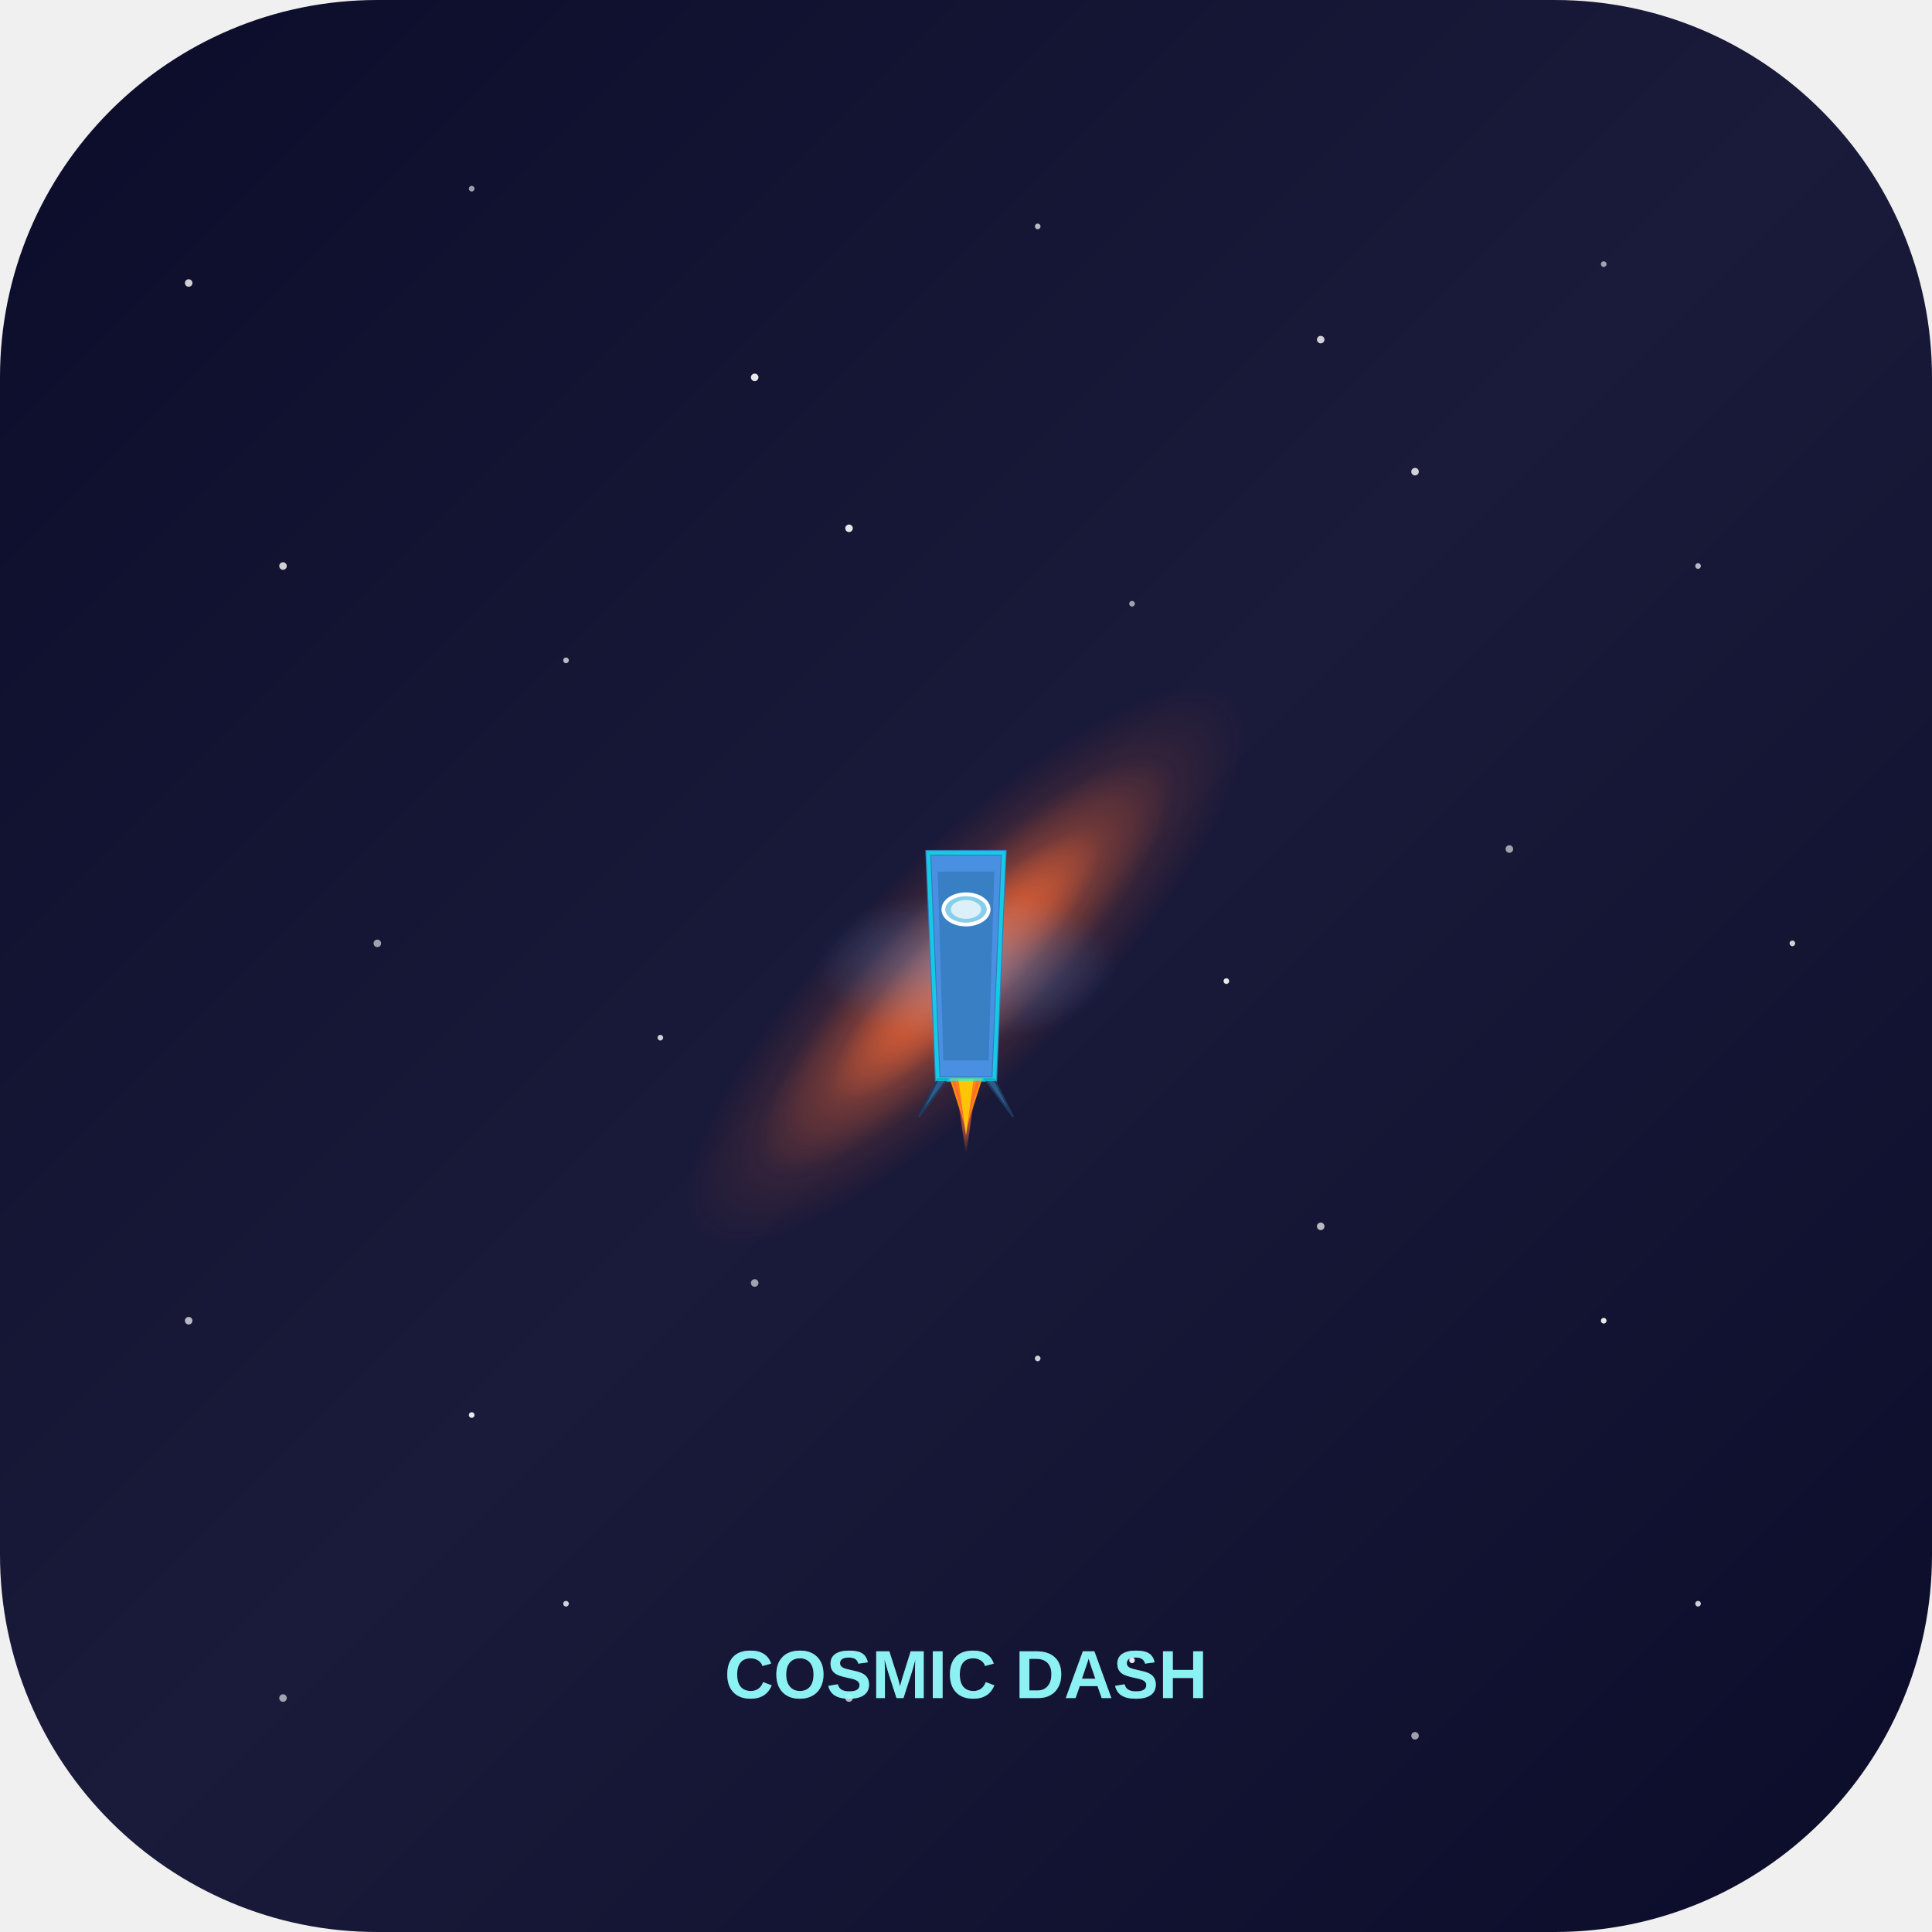
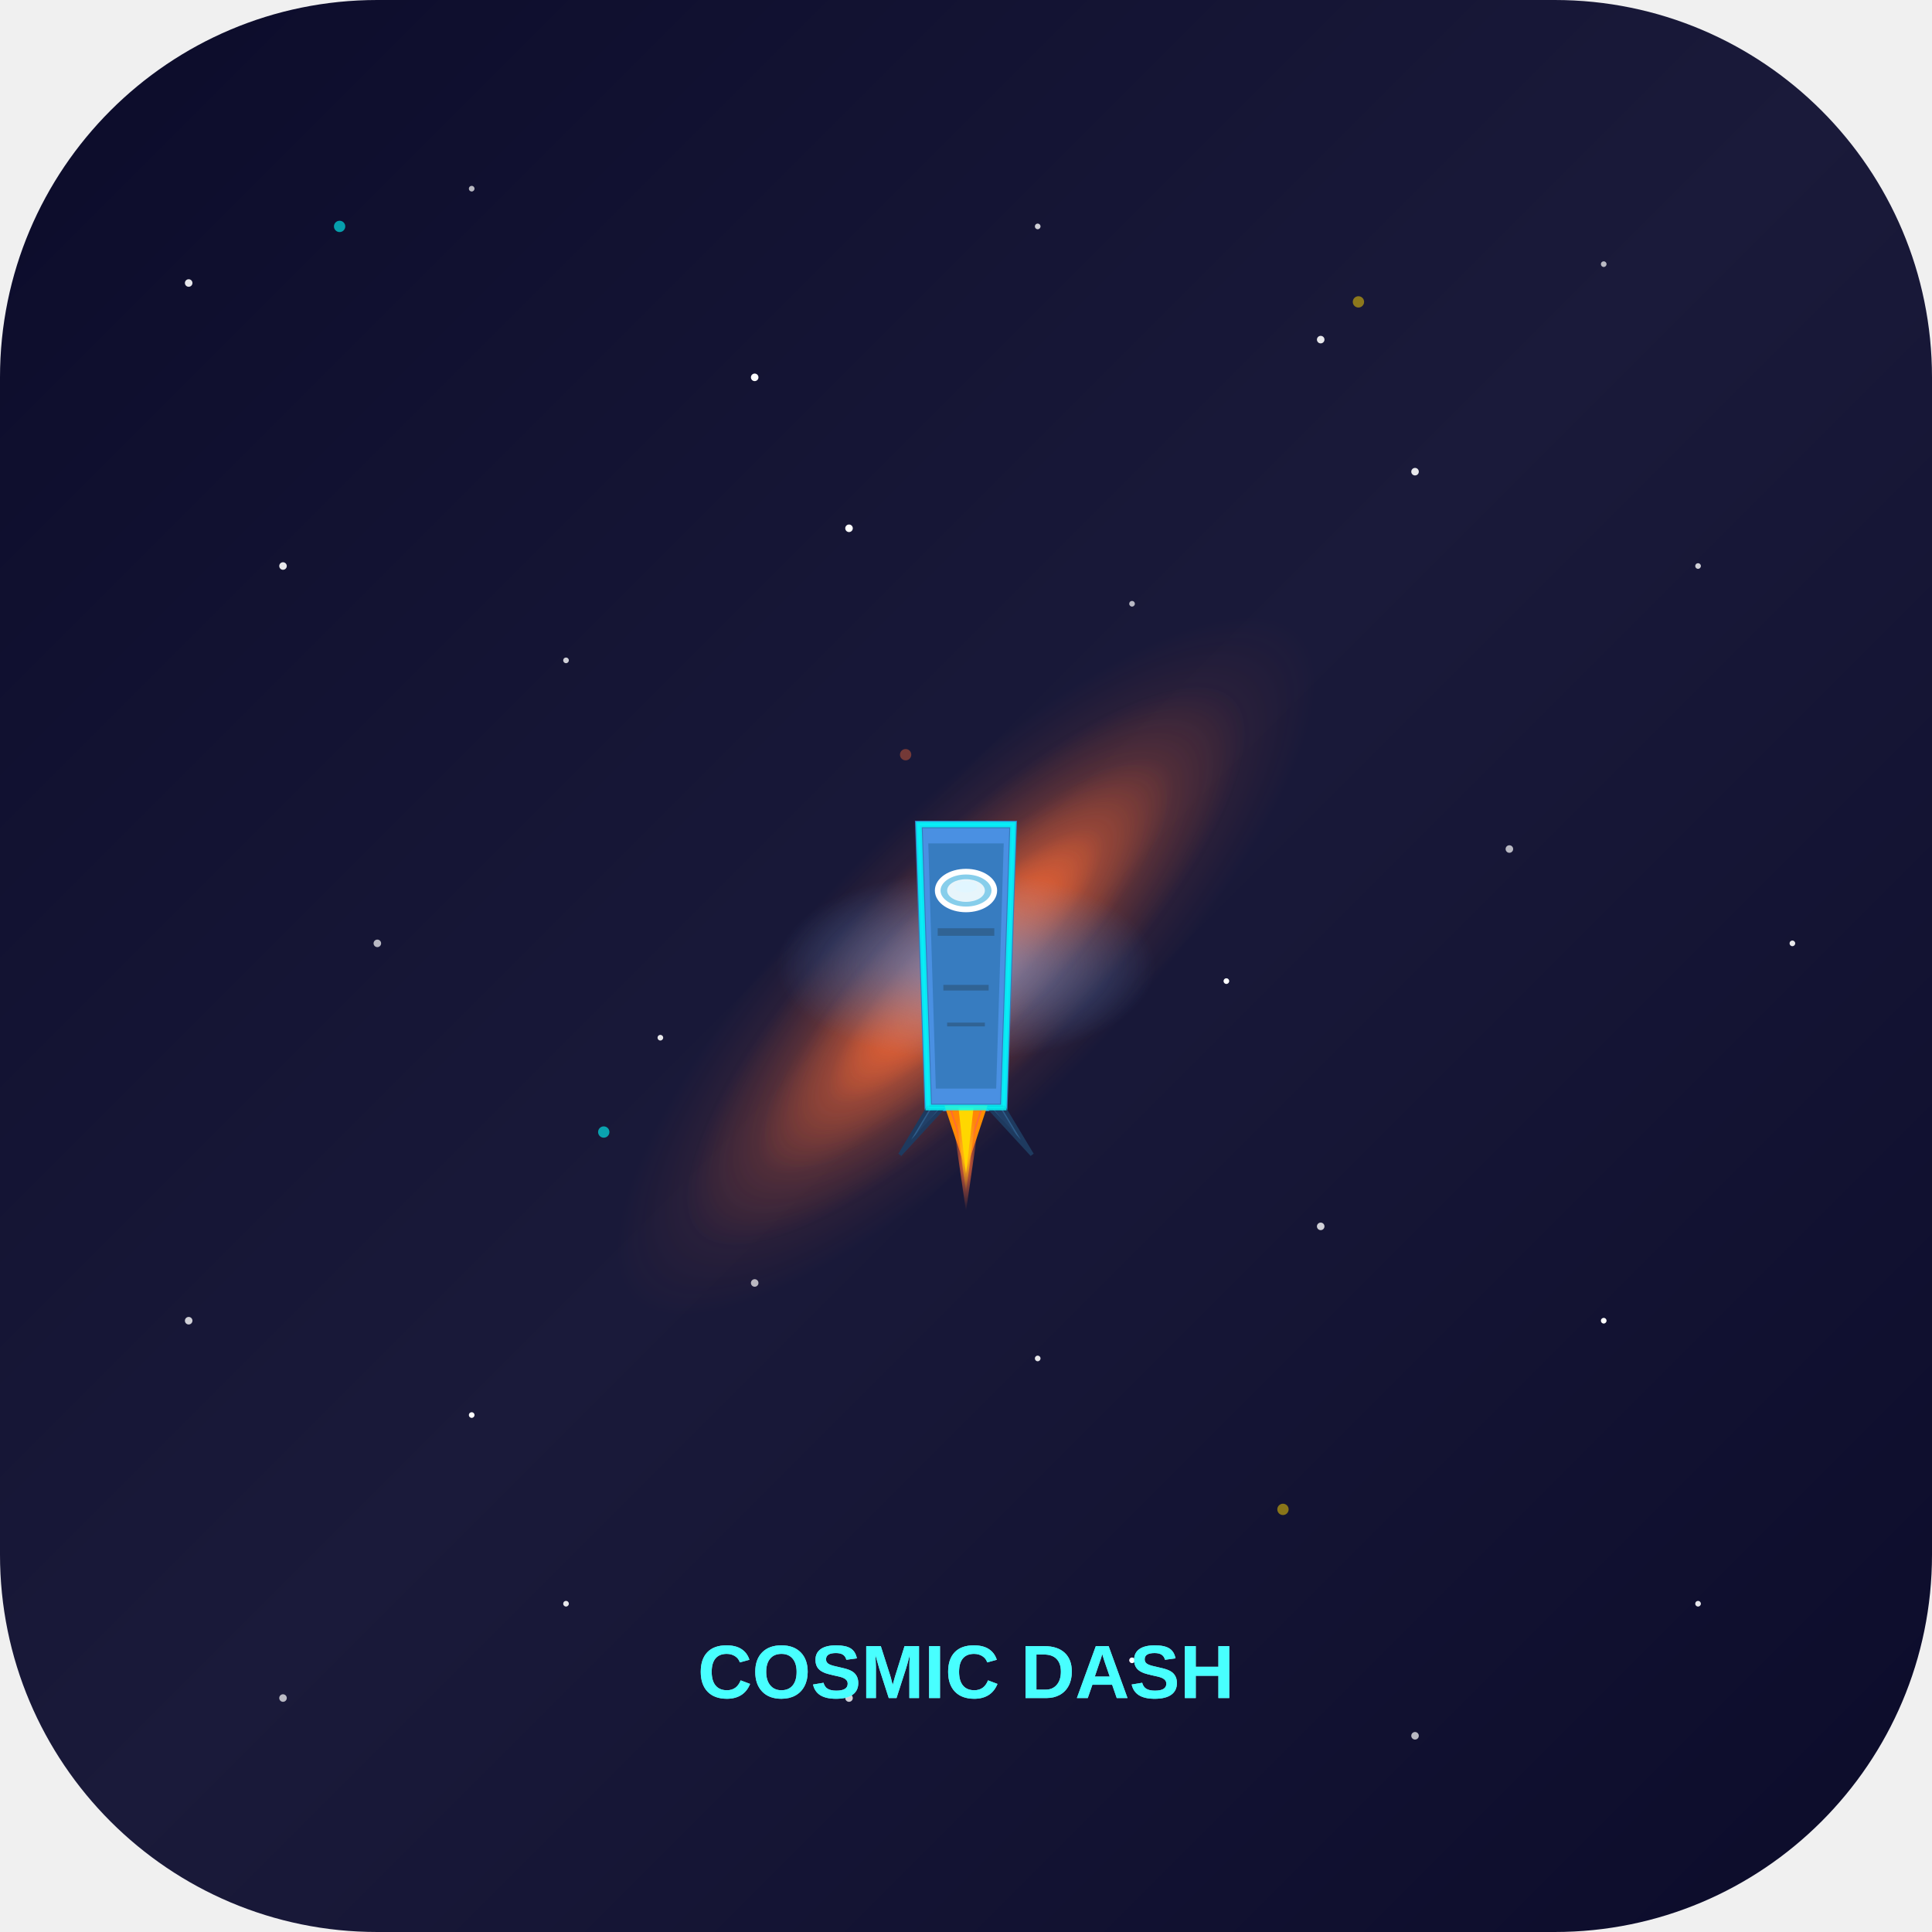
<svg xmlns="http://www.w3.org/2000/svg" width="1024" height="1024" viewBox="0 0 1024 1024">
  <defs>
    <linearGradient id="iconBg" x1="0%" y1="0%" x2="100%" y2="100%">
      <stop offset="0%" style="stop-color:#0B0B2A;stop-opacity:1" />
      <stop offset="50%" style="stop-color:#1A1A3A;stop-opacity:1" />
      <stop offset="100%" style="stop-color:#0B0B2A;stop-opacity:1" />
    </linearGradient>
    <radialGradient id="rocketGlow" cx="50%" cy="50%" r="50%">
-       <stop offset="0%" style="stop-color:#4A90E2;stop-opacity:0.8" />
+       <stop offset="0%" style="stop-color:#4A90E2;stop-opacity:1" />
      <stop offset="100%" style="stop-color:#4A90E2;stop-opacity:0" />
    </radialGradient>
    <radialGradient id="trailGlow" cx="50%" cy="50%" r="50%">
      <stop offset="0%" style="stop-color:#FF6B35;stop-opacity:1" />
      <stop offset="100%" style="stop-color:#FF6B35;stop-opacity:0" />
    </radialGradient>
    <radialGradient id="neonGlow" cx="50%" cy="50%" r="50%">
-       <stop offset="0%" style="stop-color:#00FFFF;stop-opacity:0.6" />
+       <stop offset="0%" style="stop-color:#00FFFF;stop-opacity:0.8" />
      <stop offset="100%" style="stop-color:#00FFFF;stop-opacity:0" />
+     </radialGradient>
+     <radialGradient id="engineGlow" cx="50%" cy="50%" r="50%">
+       <stop offset="0%" style="stop-color:#FFD700;stop-opacity:1" />
+       <stop offset="100%" style="stop-color:#FFD700;stop-opacity:0" />
    </radialGradient>
  </defs>
  <rect width="1024" height="1024" rx="200" fill="url(#iconBg)" />
  <g id="stars">
-     <circle cx="100" cy="150" r="2" fill="#FFFFFF" opacity="0.8" />
-     <circle cx="250" cy="100" r="1.5" fill="#FFFFFF" opacity="0.6" />
-     <circle cx="400" cy="200" r="2" fill="#FFFFFF" opacity="0.9" />
-     <circle cx="550" cy="120" r="1.5" fill="#FFFFFF" opacity="0.7" />
-     <circle cx="700" cy="180" r="2" fill="#FFFFFF" opacity="0.8" />
-     <circle cx="850" cy="140" r="1.5" fill="#FFFFFF" opacity="0.6" />
-     <circle cx="150" cy="300" r="2" fill="#FFFFFF" opacity="0.8" />
-     <circle cx="300" cy="350" r="1.5" fill="#FFFFFF" opacity="0.7" />
-     <circle cx="450" cy="280" r="2" fill="#FFFFFF" opacity="0.9" />
-     <circle cx="600" cy="320" r="1.5" fill="#FFFFFF" opacity="0.6" />
-     <circle cx="750" cy="250" r="2" fill="#FFFFFF" opacity="0.8" />
-     <circle cx="900" cy="300" r="1.5" fill="#FFFFFF" opacity="0.7" />
-     <circle cx="200" cy="500" r="2" fill="#FFFFFF" opacity="0.6" />
-     <circle cx="350" cy="550" r="1.5" fill="#FFFFFF" opacity="0.8" />
-     <circle cx="500" cy="480" r="2" fill="#FFFFFF" opacity="0.7" />
-     <circle cx="650" cy="520" r="1.5" fill="#FFFFFF" opacity="0.9" />
-     <circle cx="800" cy="450" r="2" fill="#FFFFFF" opacity="0.6" />
-     <circle cx="950" cy="500" r="1.5" fill="#FFFFFF" opacity="0.8" />
-     <circle cx="100" cy="700" r="2" fill="#FFFFFF" opacity="0.7" />
-     <circle cx="250" cy="750" r="1.5" fill="#FFFFFF" opacity="0.9" />
-     <circle cx="400" cy="680" r="2" fill="#FFFFFF" opacity="0.6" />
-     <circle cx="550" cy="720" r="1.5" fill="#FFFFFF" opacity="0.8" />
-     <circle cx="700" cy="650" r="2" fill="#FFFFFF" opacity="0.7" />
-     <circle cx="850" cy="700" r="1.5" fill="#FFFFFF" opacity="0.9" />
-     <circle cx="150" cy="900" r="2" fill="#FFFFFF" opacity="0.6" />
-     <circle cx="300" cy="850" r="1.5" fill="#FFFFFF" opacity="0.8" />
-     <circle cx="450" cy="900" r="2" fill="#FFFFFF" opacity="0.7" />
-     <circle cx="600" cy="880" r="1.5" fill="#FFFFFF" opacity="0.9" />
-     <circle cx="750" cy="920" r="2" fill="#FFFFFF" opacity="0.6" />
-     <circle cx="900" cy="850" r="1.5" fill="#FFFFFF" opacity="0.8" />
+     <circle cx="100" cy="150" r="2" fill="#FFFFFF" opacity="0.9" />
+     <circle cx="250" cy="100" r="1.5" fill="#FFFFFF" opacity="0.7" />
+     <circle cx="400" cy="200" r="2" fill="#FFFFFF" opacity="1" />
+     <circle cx="550" cy="120" r="1.5" fill="#FFFFFF" opacity="0.8" />
+     <circle cx="700" cy="180" r="2" fill="#FFFFFF" opacity="0.9" />
+     <circle cx="850" cy="140" r="1.5" fill="#FFFFFF" opacity="0.7" />
+     <circle cx="150" cy="300" r="2" fill="#FFFFFF" opacity="0.9" />
+     <circle cx="300" cy="350" r="1.5" fill="#FFFFFF" opacity="0.8" />
+     <circle cx="450" cy="280" r="2" fill="#FFFFFF" opacity="1" />
+     <circle cx="600" cy="320" r="1.5" fill="#FFFFFF" opacity="0.7" />
+     <circle cx="750" cy="250" r="2" fill="#FFFFFF" opacity="0.9" />
+     <circle cx="900" cy="300" r="1.5" fill="#FFFFFF" opacity="0.8" />
+     <circle cx="200" cy="500" r="2" fill="#FFFFFF" opacity="0.7" />
+     <circle cx="350" cy="550" r="1.5" fill="#FFFFFF" opacity="0.9" />
+     <circle cx="500" cy="480" r="2" fill="#FFFFFF" opacity="0.8" />
+     <circle cx="650" cy="520" r="1.5" fill="#FFFFFF" opacity="1" />
+     <circle cx="800" cy="450" r="2" fill="#FFFFFF" opacity="0.7" />
+     <circle cx="950" cy="500" r="1.5" fill="#FFFFFF" opacity="0.9" />
+     <circle cx="100" cy="700" r="2" fill="#FFFFFF" opacity="0.8" />
+     <circle cx="250" cy="750" r="1.5" fill="#FFFFFF" opacity="1" />
+     <circle cx="400" cy="680" r="2" fill="#FFFFFF" opacity="0.7" />
+     <circle cx="550" cy="720" r="1.5" fill="#FFFFFF" opacity="0.9" />
+     <circle cx="700" cy="650" r="2" fill="#FFFFFF" opacity="0.8" />
+     <circle cx="850" cy="700" r="1.5" fill="#FFFFFF" opacity="1" />
+     <circle cx="150" cy="900" r="2" fill="#FFFFFF" opacity="0.7" />
+     <circle cx="300" cy="850" r="1.5" fill="#FFFFFF" opacity="0.9" />
+     <circle cx="450" cy="900" r="2" fill="#FFFFFF" opacity="0.8" />
+     <circle cx="600" cy="880" r="1.5" fill="#FFFFFF" opacity="1" />
+     <circle cx="750" cy="920" r="2" fill="#FFFFFF" opacity="0.7" />
+     <circle cx="900" cy="850" r="1.5" fill="#FFFFFF" opacity="0.9" />
+     <circle cx="180" cy="120" r="3" fill="#00FFFF" opacity="0.6" />
+     <circle cx="720" cy="160" r="3" fill="#FFD700" opacity="0.5" />
+     <circle cx="480" cy="400" r="3" fill="#FF6B35" opacity="0.4" />
+     <circle cx="320" cy="600" r="3" fill="#00FFFF" opacity="0.6" />
+     <circle cx="680" cy="800" r="3" fill="#FFD700" opacity="0.5" />
  </g>
  <g transform="translate(512, 512)">
-     <ellipse cx="0" cy="0" rx="200" ry="60" fill="url(#trailGlow)" opacity="0.4" transform="rotate(-45)" />
-     <ellipse cx="0" cy="0" rx="150" ry="40" fill="url(#trailGlow)" opacity="0.6" transform="rotate(-45)" />
-     <ellipse cx="0" cy="0" rx="100" ry="25" fill="url(#trailGlow)" opacity="0.8" transform="rotate(-45)" />
+     <ellipse cx="0" cy="0" rx="250" ry="80" fill="url(#trailGlow)" opacity="0.3" transform="rotate(-45)" />
+     <ellipse cx="0" cy="0" rx="200" ry="60" fill="url(#trailGlow)" opacity="0.5" transform="rotate(-45)" />
+     <ellipse cx="0" cy="0" rx="150" ry="40" fill="url(#trailGlow)" opacity="0.7" transform="rotate(-45)" />
+     <ellipse cx="0" cy="0" rx="100" ry="25" fill="url(#trailGlow)" opacity="0.9" transform="rotate(-45)" />
  </g>
  <g transform="translate(512, 512)">
-     <ellipse cx="0" cy="0" rx="80" ry="40" fill="url(#rocketGlow)" opacity="0.6" />
-     <path d="M-20,-60 L20,-60 L15,60 L-15,60 Z" fill="#4A90E2" stroke="#357ABD" stroke-width="3" />
-     <path d="M-15,-50 L15,-50 L12,50 L-12,50 Z" fill="#357ABD" opacity="0.8" />
-     <ellipse cx="0" cy="-30" rx="12" ry="8" fill="#87CEEB" stroke="#FFFFFF" stroke-width="2" />
-     <ellipse cx="0" cy="-30" rx="8" ry="5" fill="#FFFFFF" opacity="0.7" />
-     <path d="M-15,60 L-25,80 L-10,60 Z" fill="#2E5C8A" stroke="#1E3A5F" stroke-width="1" />
-     <path d="M15,60 L25,80 L10,60 Z" fill="#2E5C8A" stroke="#1E3A5F" stroke-width="1" />
-     <path d="M-8,60 L0,85 L8,60 Z" fill="#FF6B35" stroke="#FF8C00" stroke-width="1" />
-     <path d="M-6,60 L0,80 L6,60 Z" fill="#FF8C00" opacity="0.8" />
-     <path d="M-6,60 L0,100 L6,60 Z" fill="url(#trailGlow)" opacity="0.9" />
-     <path d="M-4,60 L0,90 L4,60 Z" fill="#FFD700" opacity="0.8" />
-     <path d="M-20,-60 L20,-60 L15,60 L-15,60 Z" fill="none" stroke="#00FFFF" stroke-width="2" opacity="0.6" />
+     <ellipse cx="0" cy="0" rx="100" ry="50" fill="url(#rocketGlow)" opacity="0.7" />
+     <path d="M-25,-75 L25,-75 L20,75 L-20,75 Z" fill="#4A90E2" stroke="#357ABD" stroke-width="4" />
+     <path d="M-20,-65 L20,-65 L16,65 L-16,65 Z" fill="#357ABD" opacity="0.9" />
+     <ellipse cx="0" cy="-40" rx="15" ry="10" fill="#87CEEB" stroke="#FFFFFF" stroke-width="3" />
+     <ellipse cx="0" cy="-40" rx="10" ry="6" fill="#FFFFFF" opacity="0.8" />
+     <ellipse cx="0" cy="-42" rx="6" ry="3" fill="#E0F6FF" opacity="0.9" />
+     <path d="M-20,75 L-35,100 L-12,75 Z" fill="#2E5C8A" stroke="#1E3A5F" stroke-width="2" />
+     <path d="M20,75 L35,100 L12,75 Z" fill="#2E5C8A" stroke="#1E3A5F" stroke-width="2" />
+     <path d="M-18,75 L-30,95 L-14,75 Z" fill="#1E3A5F" opacity="0.8" />
+     <path d="M18,75 L30,95 L14,75 Z" fill="#1E3A5F" opacity="0.8" />
+     <path d="M-10,75 L0,105 L10,75 Z" fill="#FF6B35" stroke="#FF8C00" stroke-width="2" />
+     <path d="M-8,75 L0,100 L8,75 Z" fill="#FF8C00" opacity="0.9" />
+     <path d="M-8,75 L0,130 L8,75 Z" fill="url(#trailGlow)" opacity="1" />
+     <path d="M-6,75 L0,120 L6,75 Z" fill="url(#engineGlow)" opacity="0.9" />
+     <path d="M-4,75 L0,110 L4,75 Z" fill="#FFD700" opacity="1" />
+     <rect x="-15" y="-20" width="30" height="4" fill="#2E5C8A" opacity="0.8" />
+     <rect x="-12" y="10" width="24" height="3" fill="#2E5C8A" opacity="0.8" />
+     <rect x="-10" y="30" width="20" height="2" fill="#2E5C8A" opacity="0.8" />
+     <path d="M-25,-75 L25,-75 L20,75 L-20,75 Z" fill="none" stroke="#00FFFF" stroke-width="3" opacity="0.8" />
+     <path d="M-25,-75 L25,-75 L20,75 L-20,75 Z" fill="none" stroke="#00FFFF" stroke-width="1" opacity="0.4" />
  </g>
-   <text x="512" y="900" text-anchor="middle" font-family="Arial, sans-serif" font-size="36" font-weight="bold" fill="#FFFFFF" opacity="0.9">
+   <text x="512" y="900" text-anchor="middle" font-family="Arial, sans-serif" font-size="40" font-weight="bold" fill="#FFFFFF" opacity="1">
    COSMIC DASH
  </text>
-   <text x="512" y="900" text-anchor="middle" font-family="Arial, sans-serif" font-size="36" font-weight="bold" fill="#00FFFF" opacity="0.4">
+   <text x="512" y="900" text-anchor="middle" font-family="Arial, sans-serif" font-size="40" font-weight="bold" fill="#00FFFF" opacity="0.6">
+     COSMIC DASH
+   </text>
+   <text x="512" y="900" text-anchor="middle" font-family="Arial, sans-serif" font-size="40" font-weight="bold" fill="#00FFFF" opacity="0.3">
    COSMIC DASH
  </text>
</svg>
